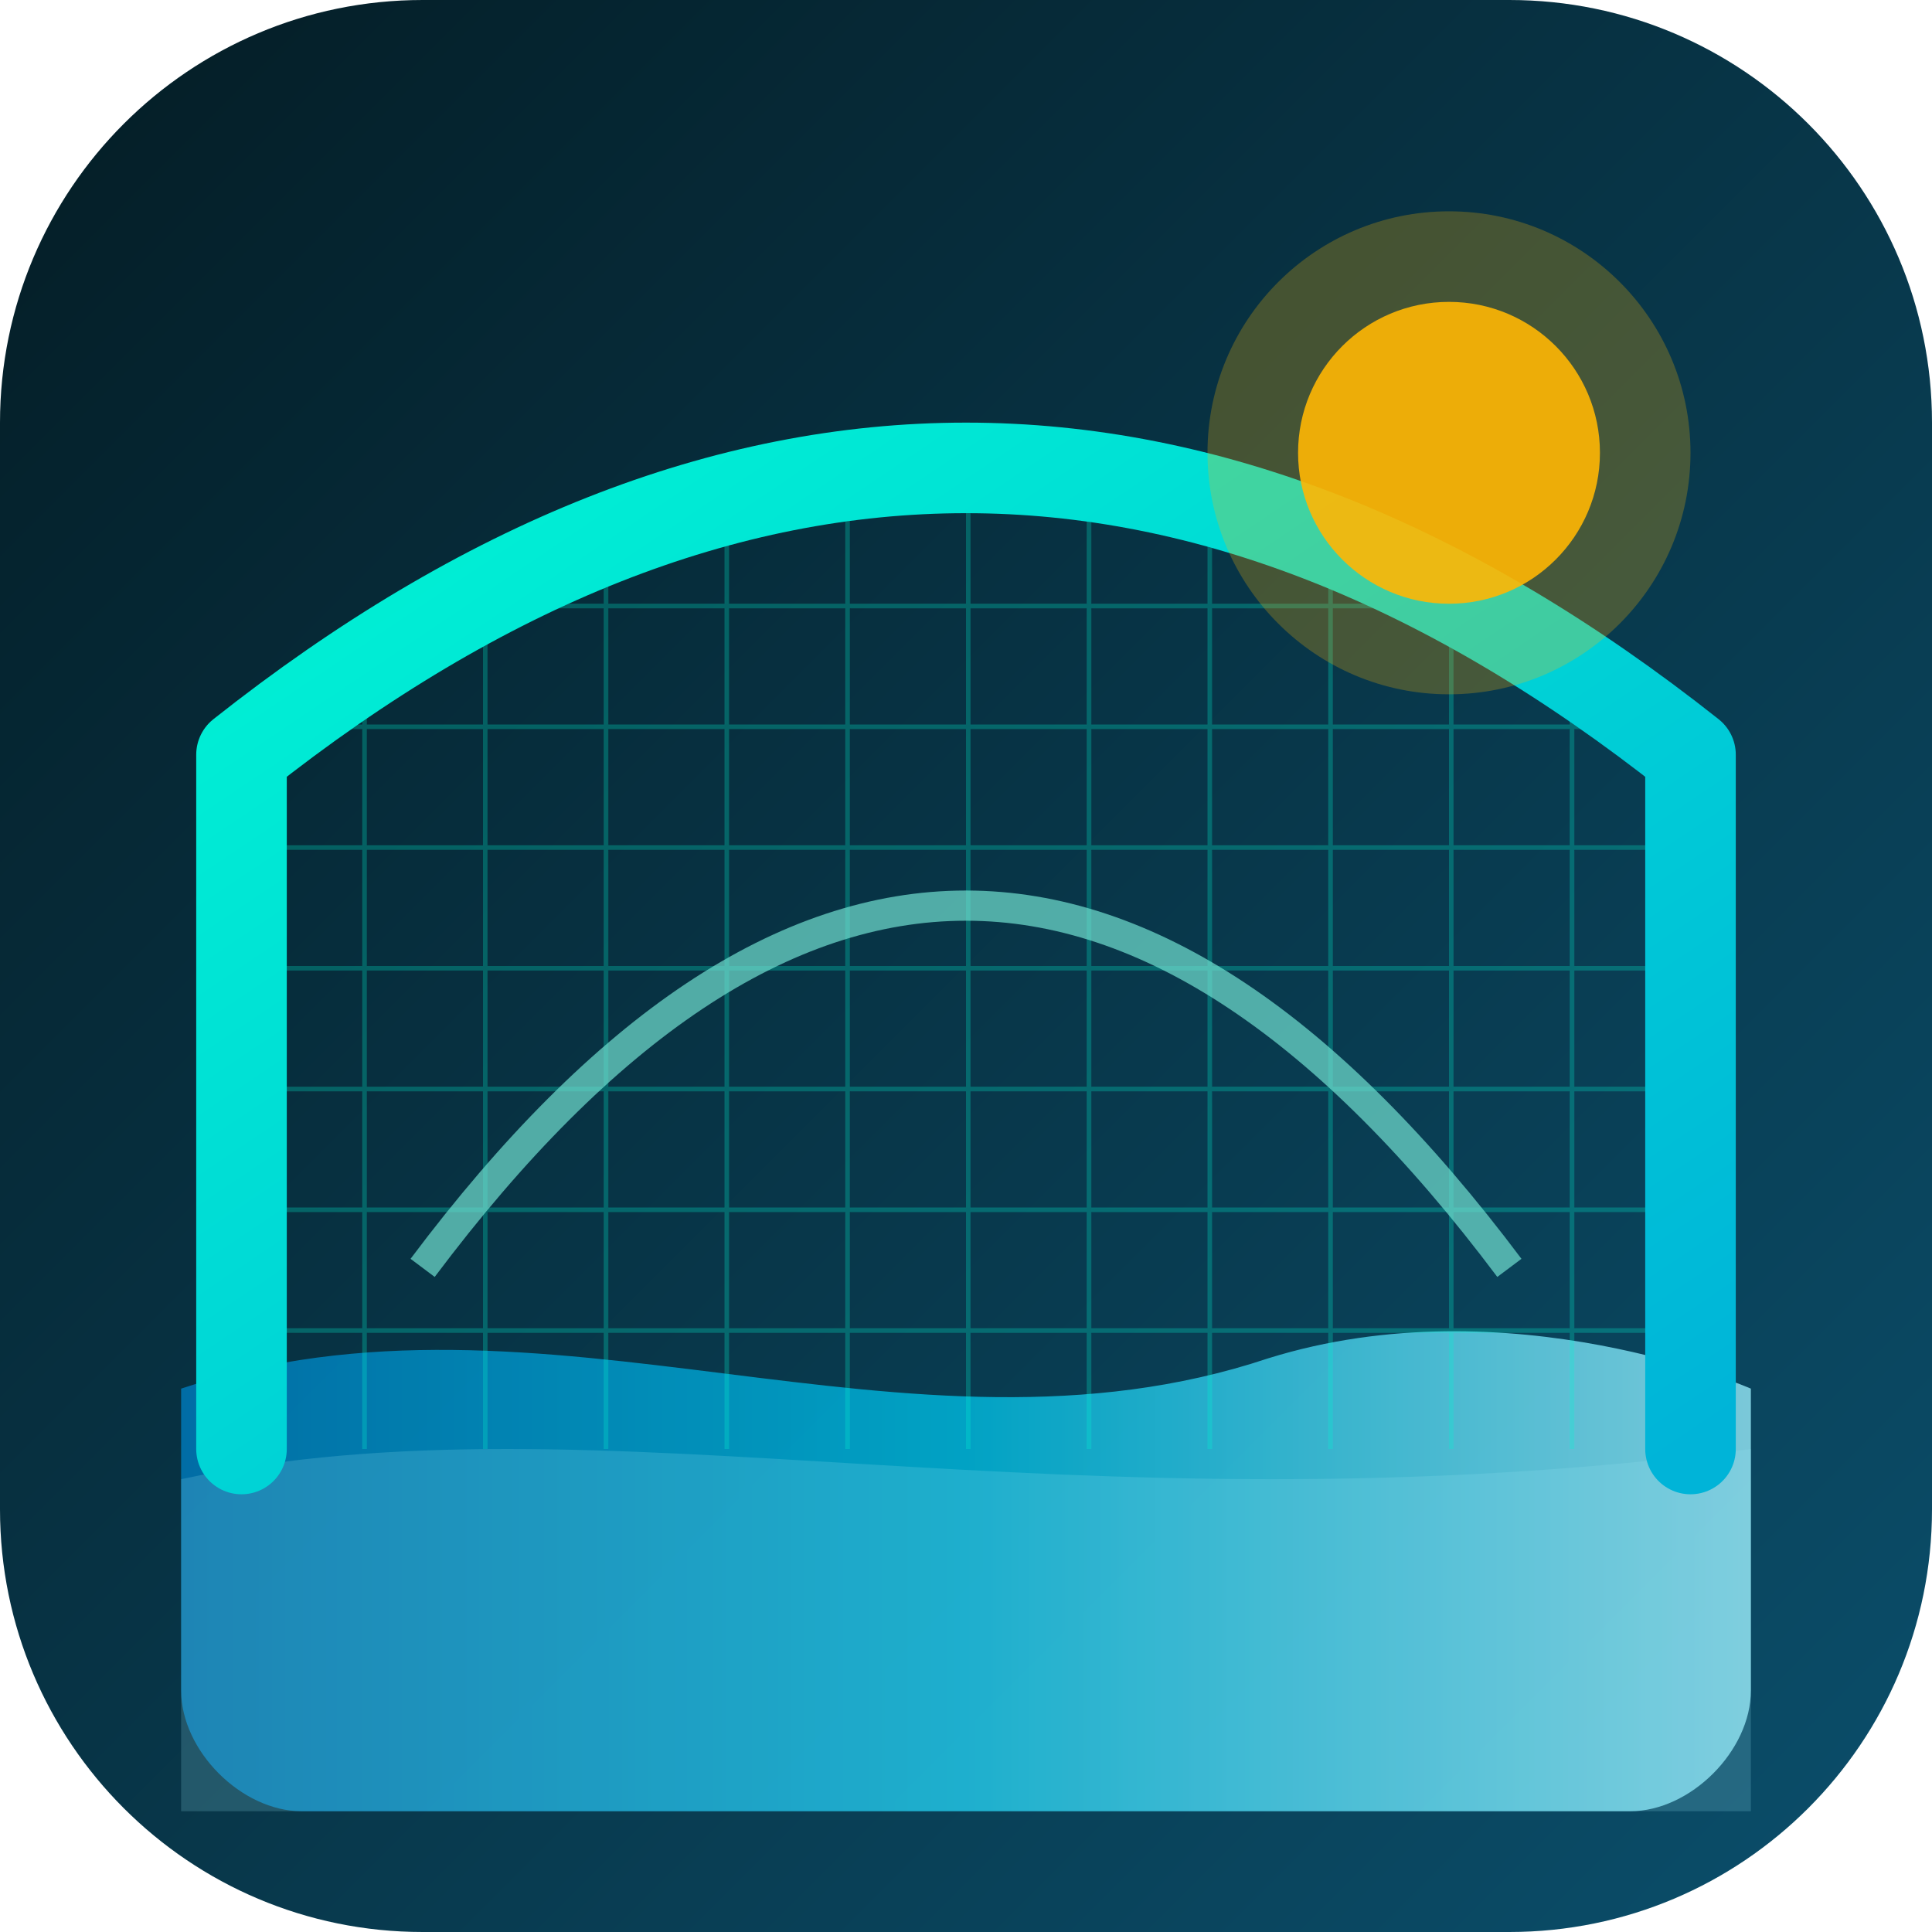
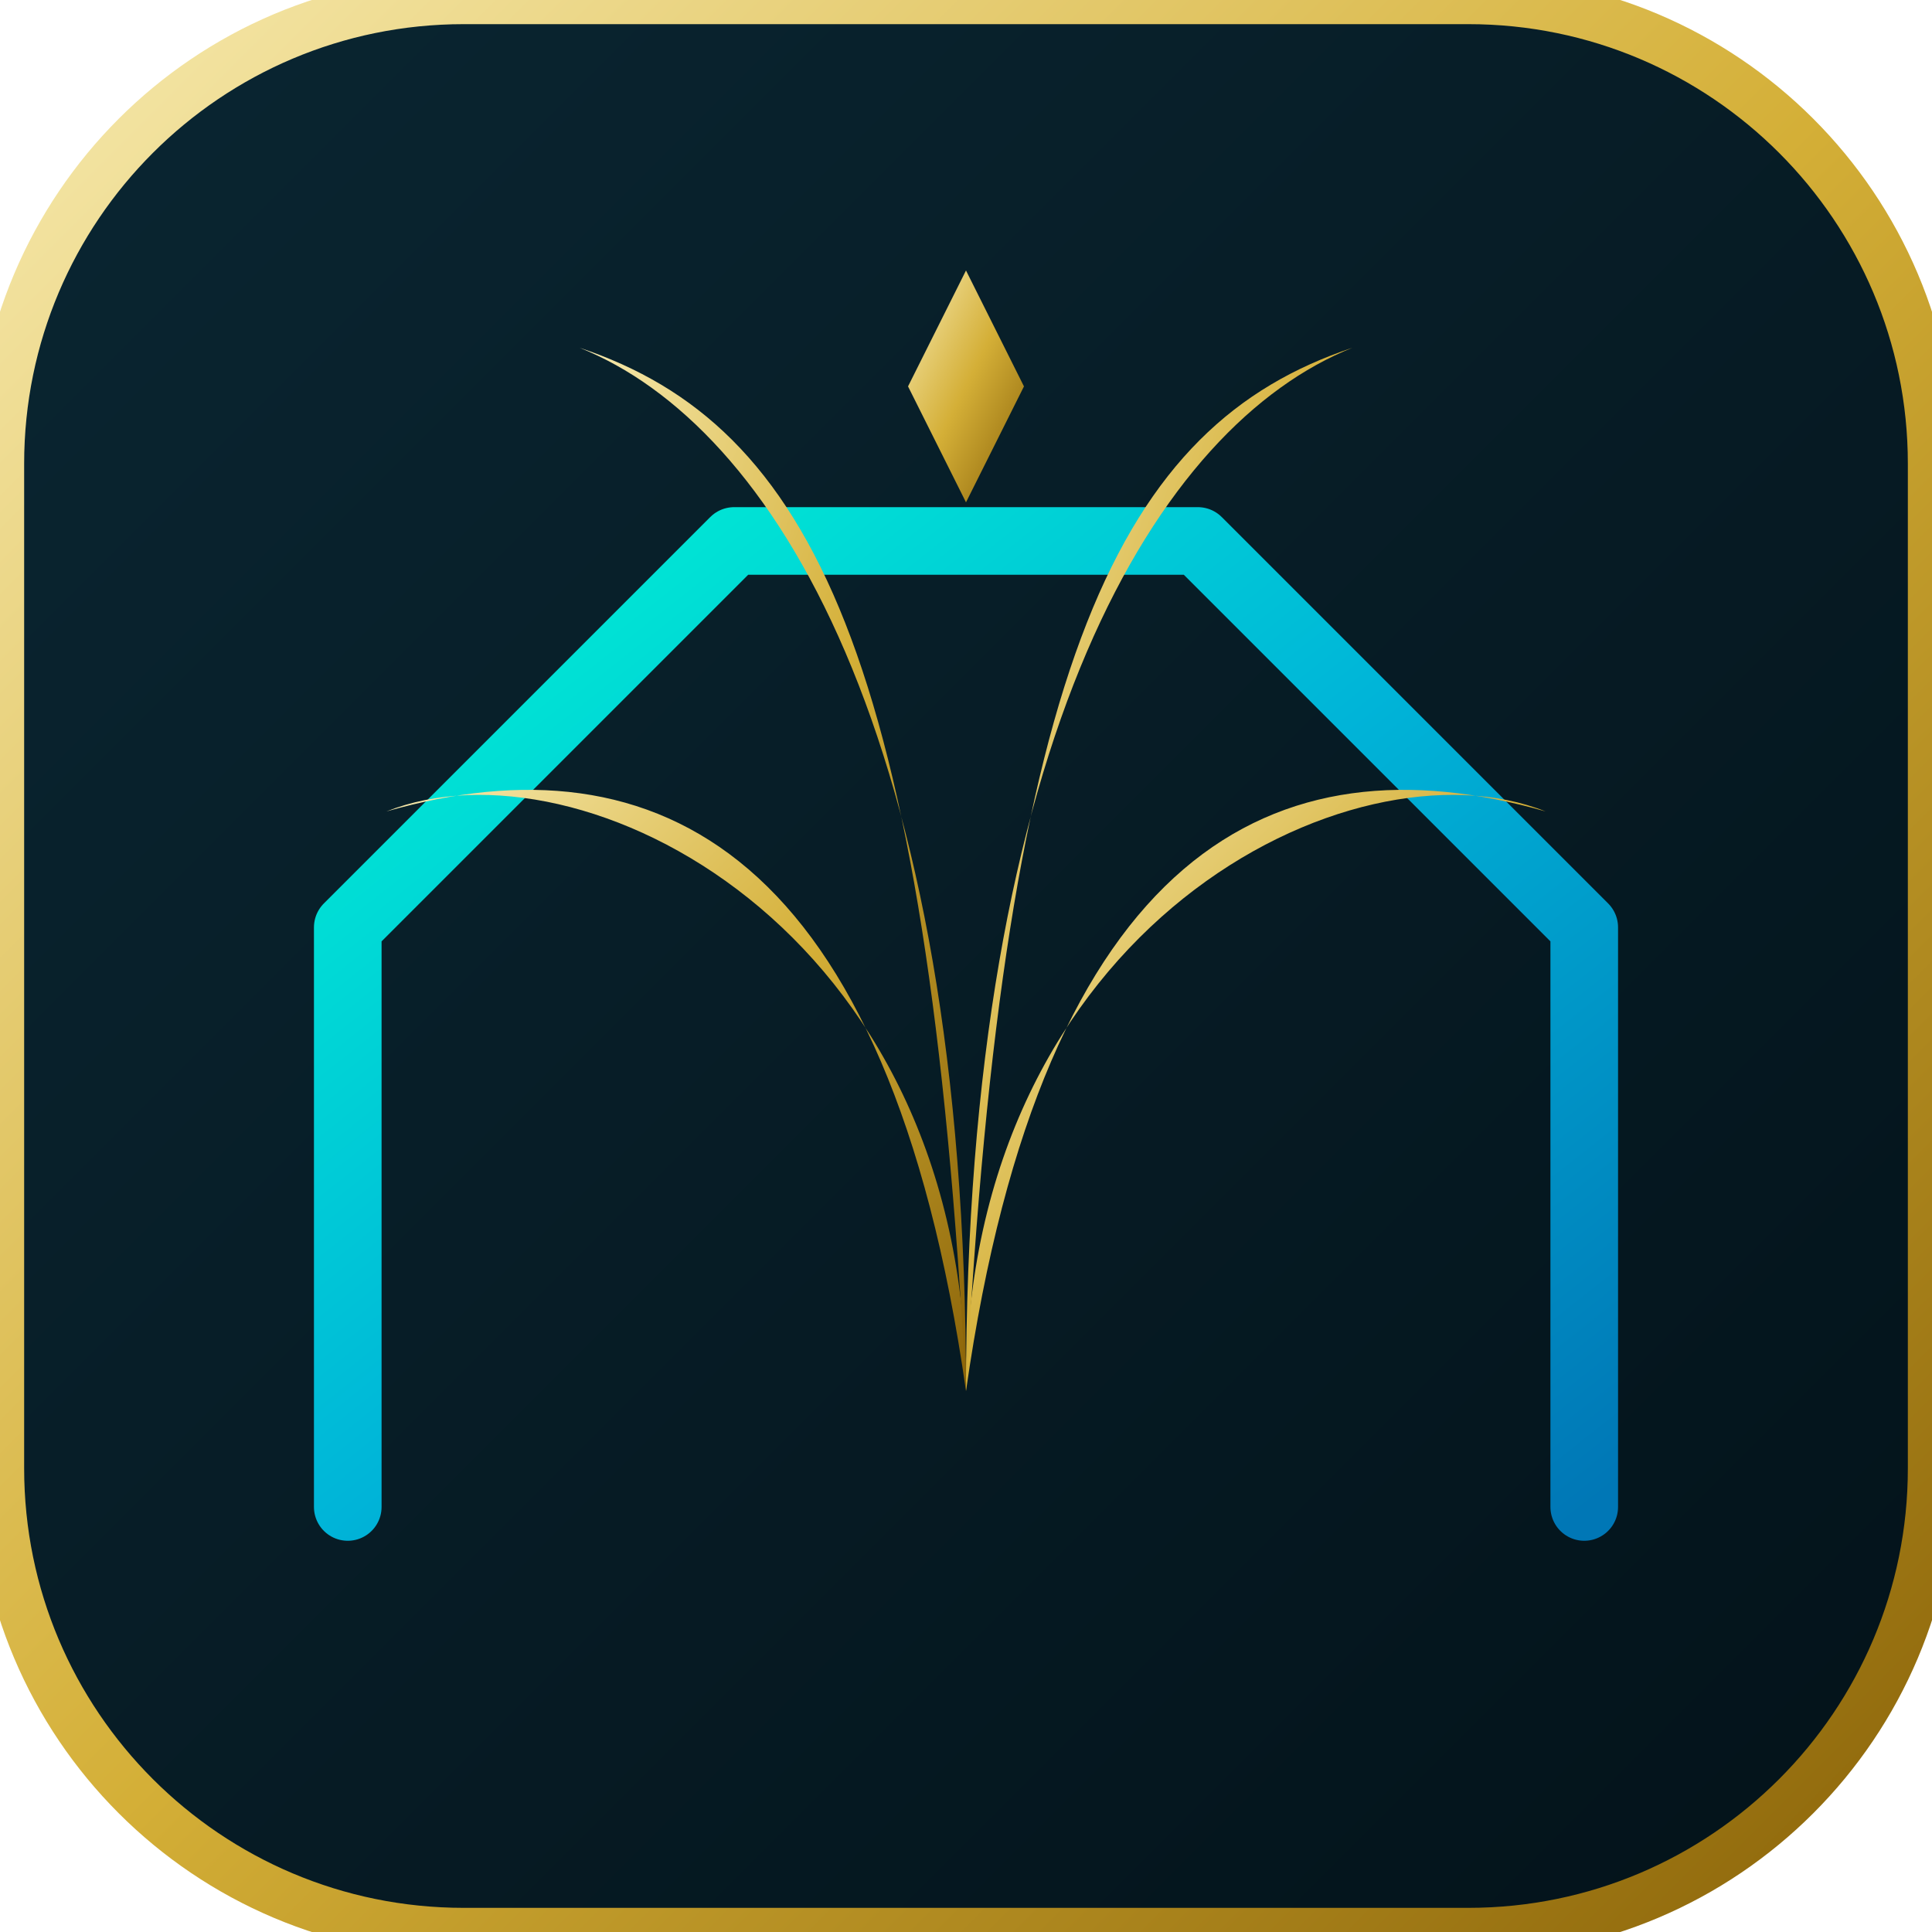
- <svg xmlns="http://www.w3.org/2000/svg" viewBox="0 0 128 128" fill="none">
+ <svg xmlns="http://www.w3.org/2000/svg" viewBox="0 0 100 100" fill="none">
  <defs>
+     <linearGradient id="goldGrad" x1="0%" y1="0%" x2="100%" y2="100%">
+       <stop offset="0%" stop-color="#f7eaaf" />
+       <stop offset="50%" stop-color="#d4af37" />
+       <stop offset="100%" stop-color="#8a6308" />
+     </linearGradient>
+     <linearGradient id="cyanGrad" x1="0%" y1="0%" x2="100%" y2="100%">
+       <stop offset="0%" stop-color="#00f5d4" />
+       <stop offset="50%" stop-color="#00b4d8" />
+       <stop offset="100%" stop-color="#0077b6" />
+     </linearGradient>
    <linearGradient id="bgGrad" x1="0%" y1="0%" x2="100%" y2="100%">
-       <stop offset="0%" stop-color="#041C24" />
-       <stop offset="100%" stop-color="#0B4F6C" />
+       <stop offset="0%" stop-color="#0a2632" />
+       <stop offset="100%" stop-color="#031219" />
    </linearGradient>
-     <linearGradient id="cageGrad" x1="0%" y1="0%" x2="100%" y2="100%">
-       <stop offset="0%" stop-color="#00F5D4" />
-       <stop offset="100%" stop-color="#00B4D8" />
-     </linearGradient>
-     <linearGradient id="waterGrad" x1="0%" y1="0%" x2="100%" y2="0%">
-       <stop offset="0%" stop-color="#0077B6" />
-       <stop offset="50%" stop-color="#00B4D8" />
-       <stop offset="100%" stop-color="#90E0EF" />
-     </linearGradient>
-     <pattern id="screenMesh" width="8" height="8" patternUnits="userSpaceOnUse">
-       <path d="M 8 0 L 0 0 0 8" fill="none" stroke="#00F5D4" stroke-width="0.6" stroke-opacity="0.35" />
-     </pattern>
  </defs>
-   <rect width="128" height="128" rx="28" fill="url(#bgGrad)" />
-   <path d="M 12 92 C 36 84, 60 98, 84 90 C 100 85, 116 92, 116 92 L 116 112 C 116 116, 112 120, 108 120 L 20 120 C 16 120, 12 116, 12 112 Z" fill="url(#waterGrad)" opacity="0.85" />
-   <path d="M 12 98 C 40 92, 70 102, 116 96 L 116 120 L 12 120 Z" fill="#90E0EF" opacity="0.2" />
-   <path d="M 18 96 L 18 52 Q 64 16 110 52 L 110 96 Z" fill="url(#screenMesh)" opacity="0.75" />
-   <path d="M 16 96 L 16 50 Q 64 12 112 50 L 112 96" stroke="url(#cageGrad)" stroke-width="6" stroke-linecap="round" stroke-linejoin="round" />
-   <line x1="16" y1="64" x2="112" y2="64" stroke="url(#cageGrad)" stroke-width="4" stroke-linecap="round" />
-   <line x1="64" y1="21" x2="64" y2="96" stroke="url(#cageGrad)" stroke-width="4" stroke-linecap="round" />
-   <line x1="38" y1="36" x2="38" y2="96" stroke="url(#cageGrad)" stroke-width="2.5" stroke-dasharray="6 3" opacity="0.9" />
-   <line x1="90" y1="36" x2="90" y2="96" stroke="url(#cageGrad)" stroke-width="2.5" stroke-dasharray="6 3" opacity="0.9" />
-   <path d="M 28 84 Q 64 36 100 84" stroke="#70E0D0" stroke-width="2" fill="none" opacity="0.7" />
-   <circle cx="96" cy="30" r="10" fill="#FFB703" opacity="0.9" />
-   <circle cx="96" cy="30" r="16" fill="#FFB703" opacity="0.25" />
+   <rect width="100" height="100" rx="24" fill="url(#bgGrad)" stroke="url(#goldGrad)" stroke-width="2.5" />
+   <path d="M 18 78 L 18 48 L 38 28 L 62 28 L 82 48 L 82 78" stroke="url(#cyanGrad)" stroke-width="3.5" stroke-linecap="round" stroke-linejoin="round" fill="none" />
+   <line x1="18" y1="78" x2="82" y2="78" stroke="url(#cyanGrad)" stroke-width="3" />
+   <line x1="18" y1="48" x2="82" y2="48" stroke="url(#cyanGrad)" stroke-width="2" stroke-dasharray="3,3" />
+   <line x1="50" y1="28" x2="50" y2="78" stroke="url(#cyanGrad)" stroke-width="1.8" />
+   <path d="M 50 72 C 50 48, 30 38, 20 42 C 34 38, 46 44, 50 72 Z" fill="url(#goldGrad)" />
+   <path d="M 50 72 C 50 48, 70 38, 80 42 C 66 38, 54 44, 50 72 Z" fill="url(#goldGrad)" />
+   <path d="M 50 72 C 50 38, 40 22, 30 18 C 42 22, 48 34, 50 72 Z" fill="url(#goldGrad)" />
+   <path d="M 50 72 C 50 38, 60 22, 70 18 C 58 22, 52 34, 50 72 Z" fill="url(#goldGrad)" />
+   <polygon points="50,14 53,20 50,26 47,20" fill="url(#goldGrad)" />
</svg>
